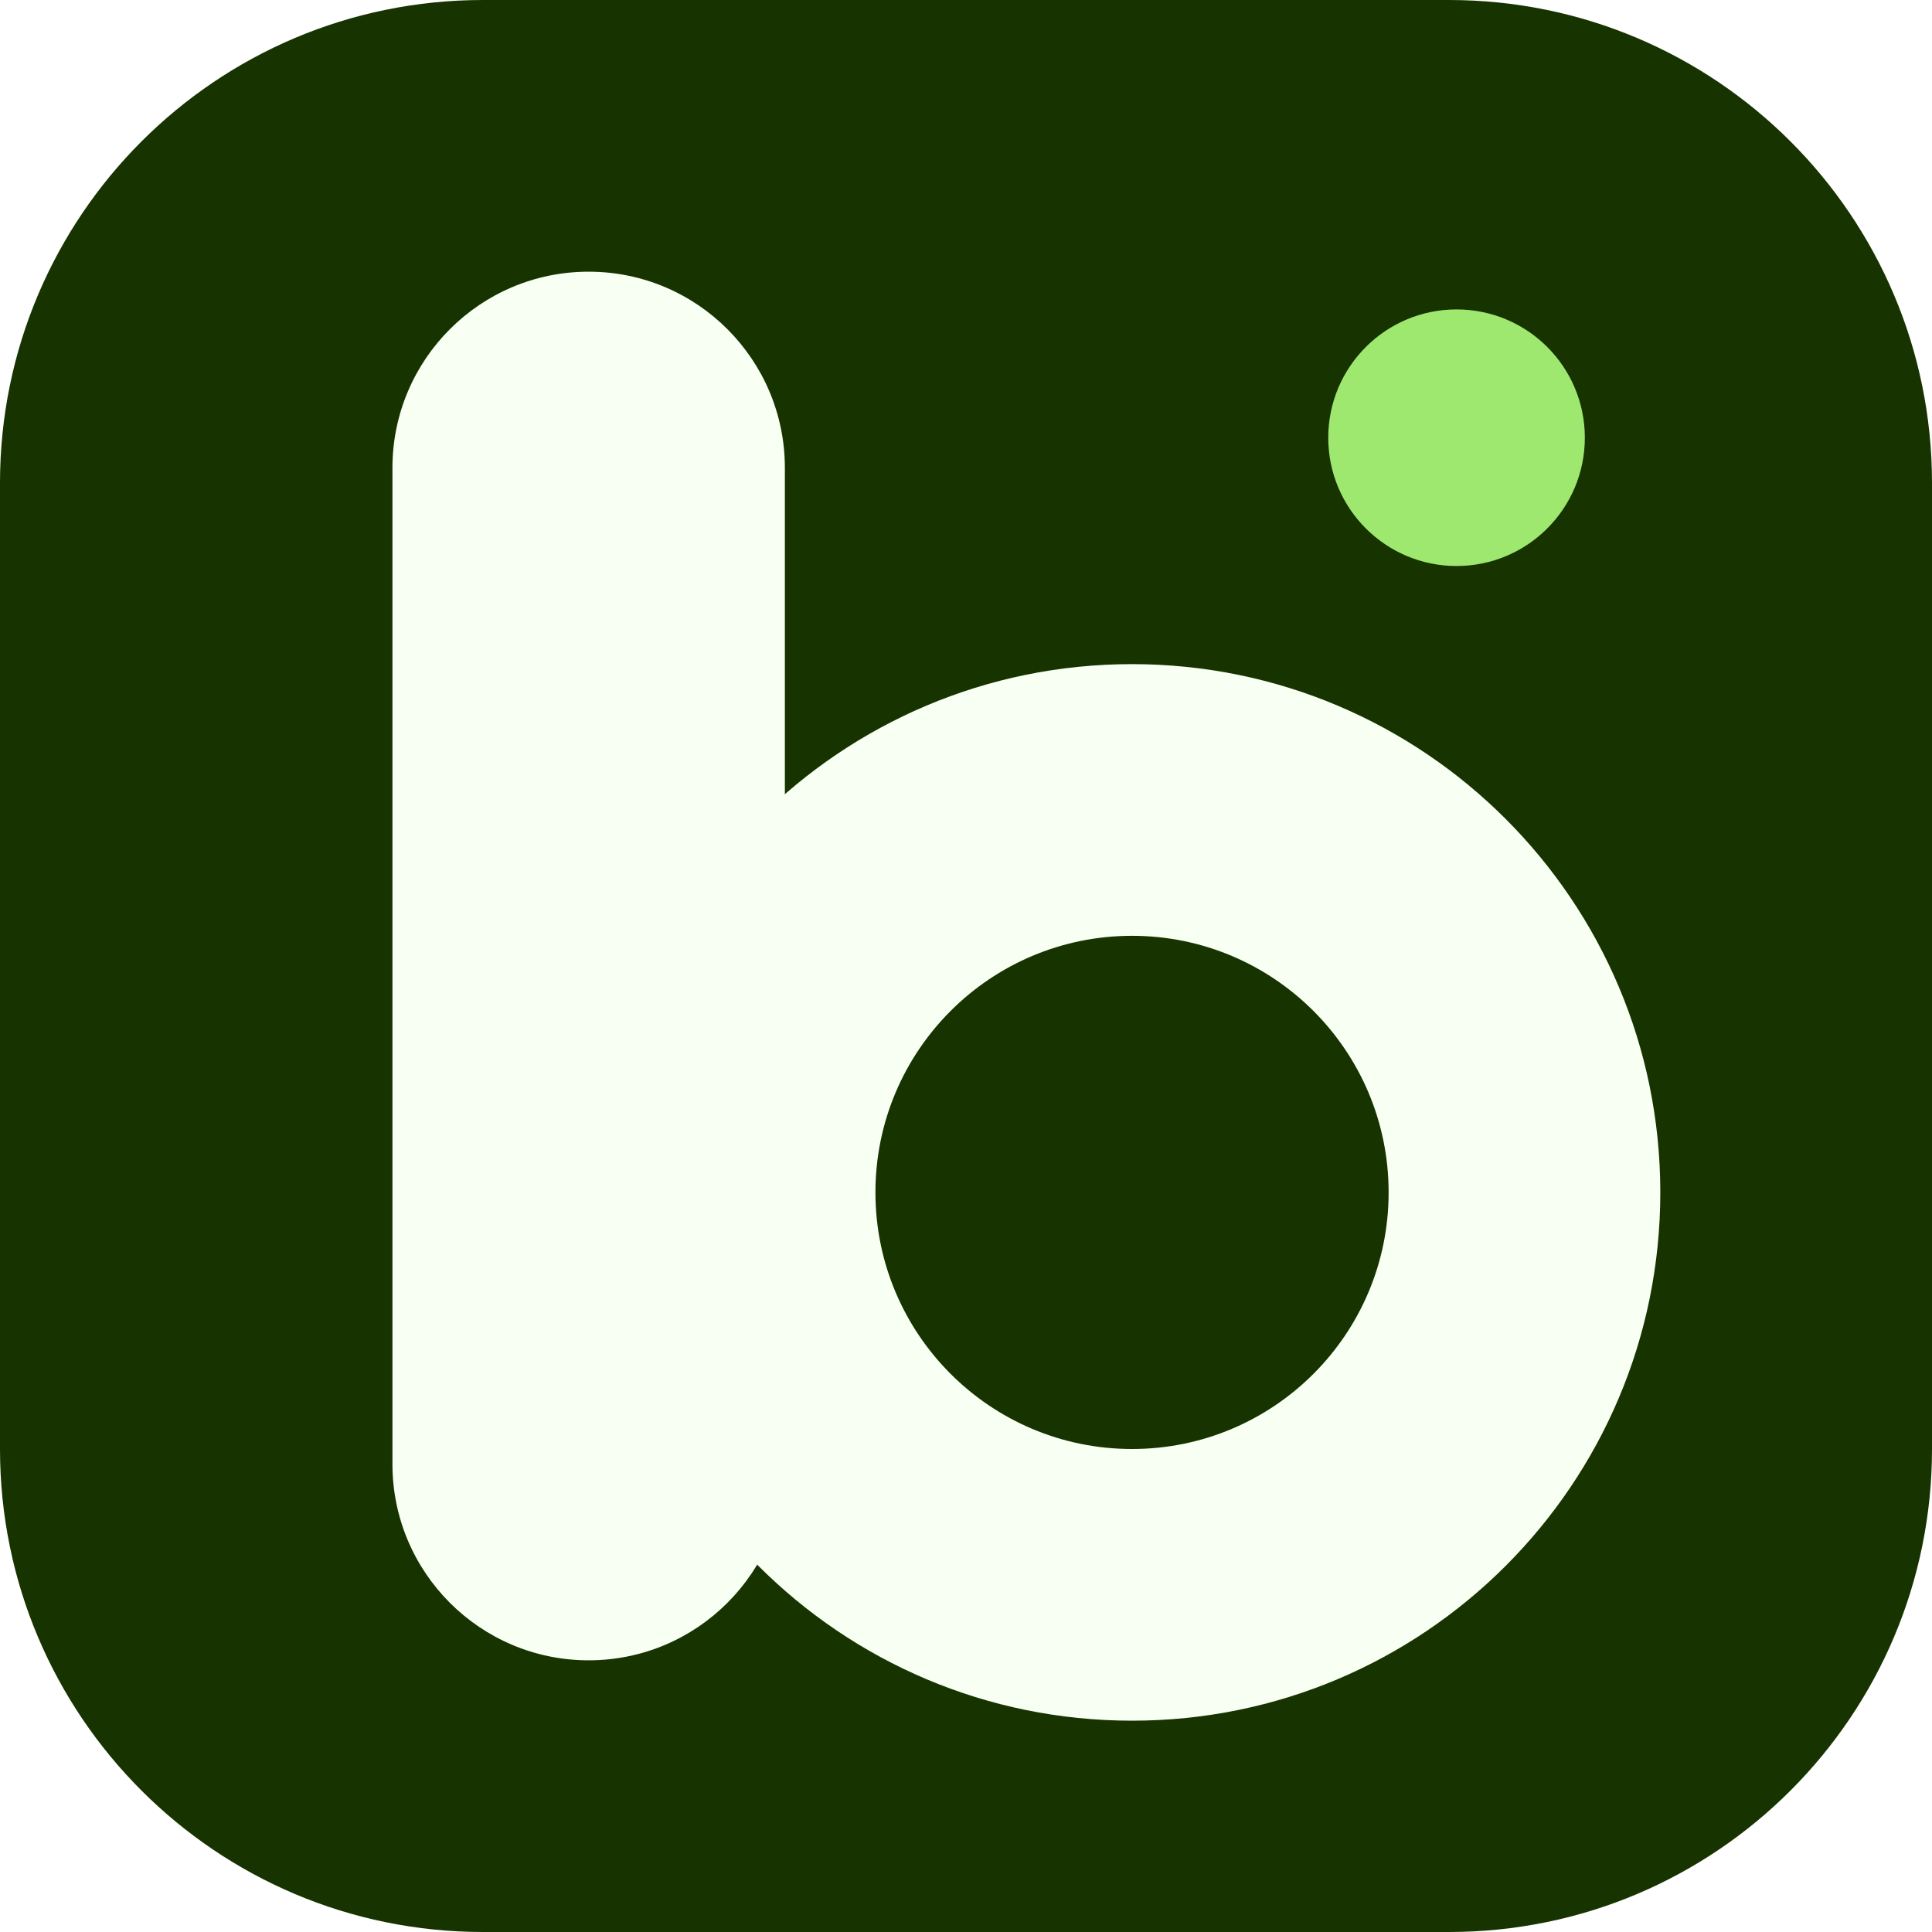
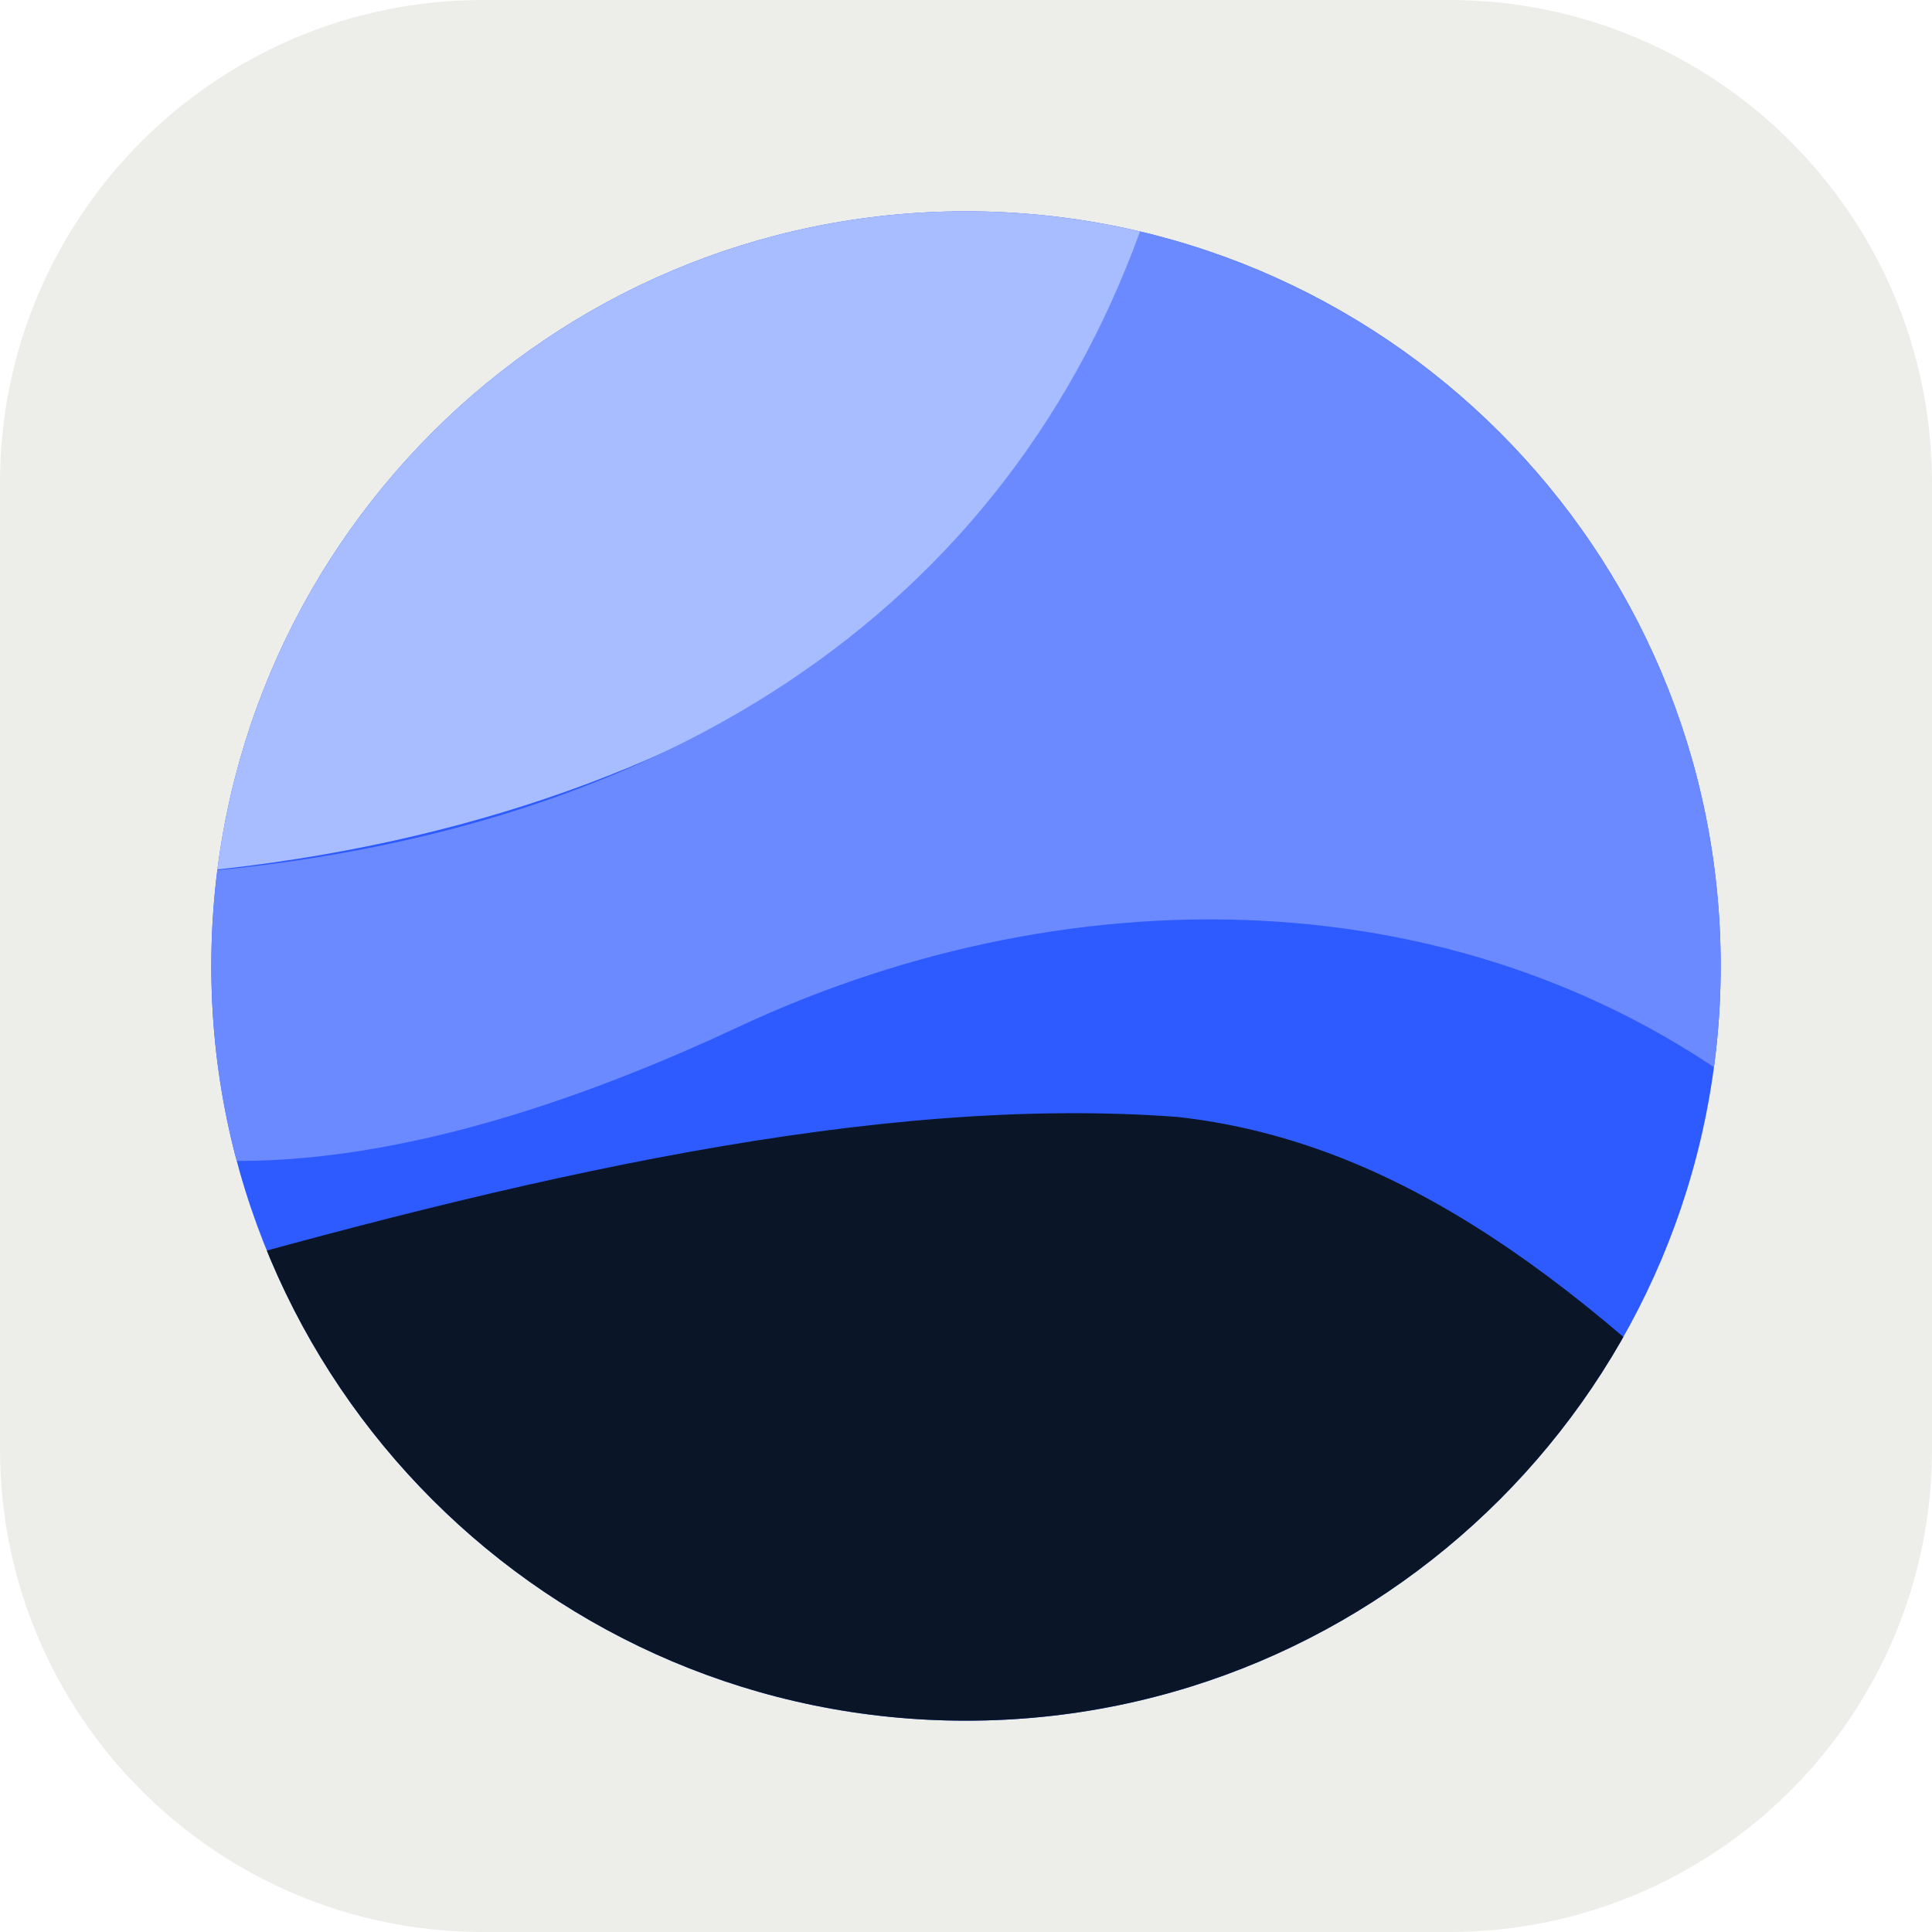
<svg xmlns="http://www.w3.org/2000/svg" viewBox="0 0 512 512">
-   <rect width="512" height="512" rx="128" fill="#163300" />
-   <rect x="104" y="72" width="104" height="368" rx="52" fill="#f8fff3" />
-   <circle cx="300" cy="316" r="140" fill="#f8fff3" />
-   <circle cx="300" cy="316" r="68" fill="#163300" />
-   <circle cx="386" cy="116" r="34" fill="#9fe870" />
+   <rect width="512" height="512" rx="128" fill="#EDEDEA" />
+   <g transform="translate(56 56) scale(2)">
+     <clipPath id="mark">
+       <circle cx="100" cy="100" r="100" />
+     </clipPath>
+     <g clip-path="url(#mark)">
+       <rect width="200" height="200" fill="#2E5BFF" />
+       <path d="M-8 0H124C116 47 63 83-8 88Z" fill="#A8BDFF" />
+       <path d="M-8 88C59 84 106 53 124 0H208V120C169 88 115 87 70 108C38 123 12 128-8 125Z" fill="#6B8AFF" />
+       <path d="M-8 142C41 128 88 117 128 120C155 123 179 139 208 169V208H-8Z" fill="#0A1628" />
+     </g>
+   </g>
</svg>
